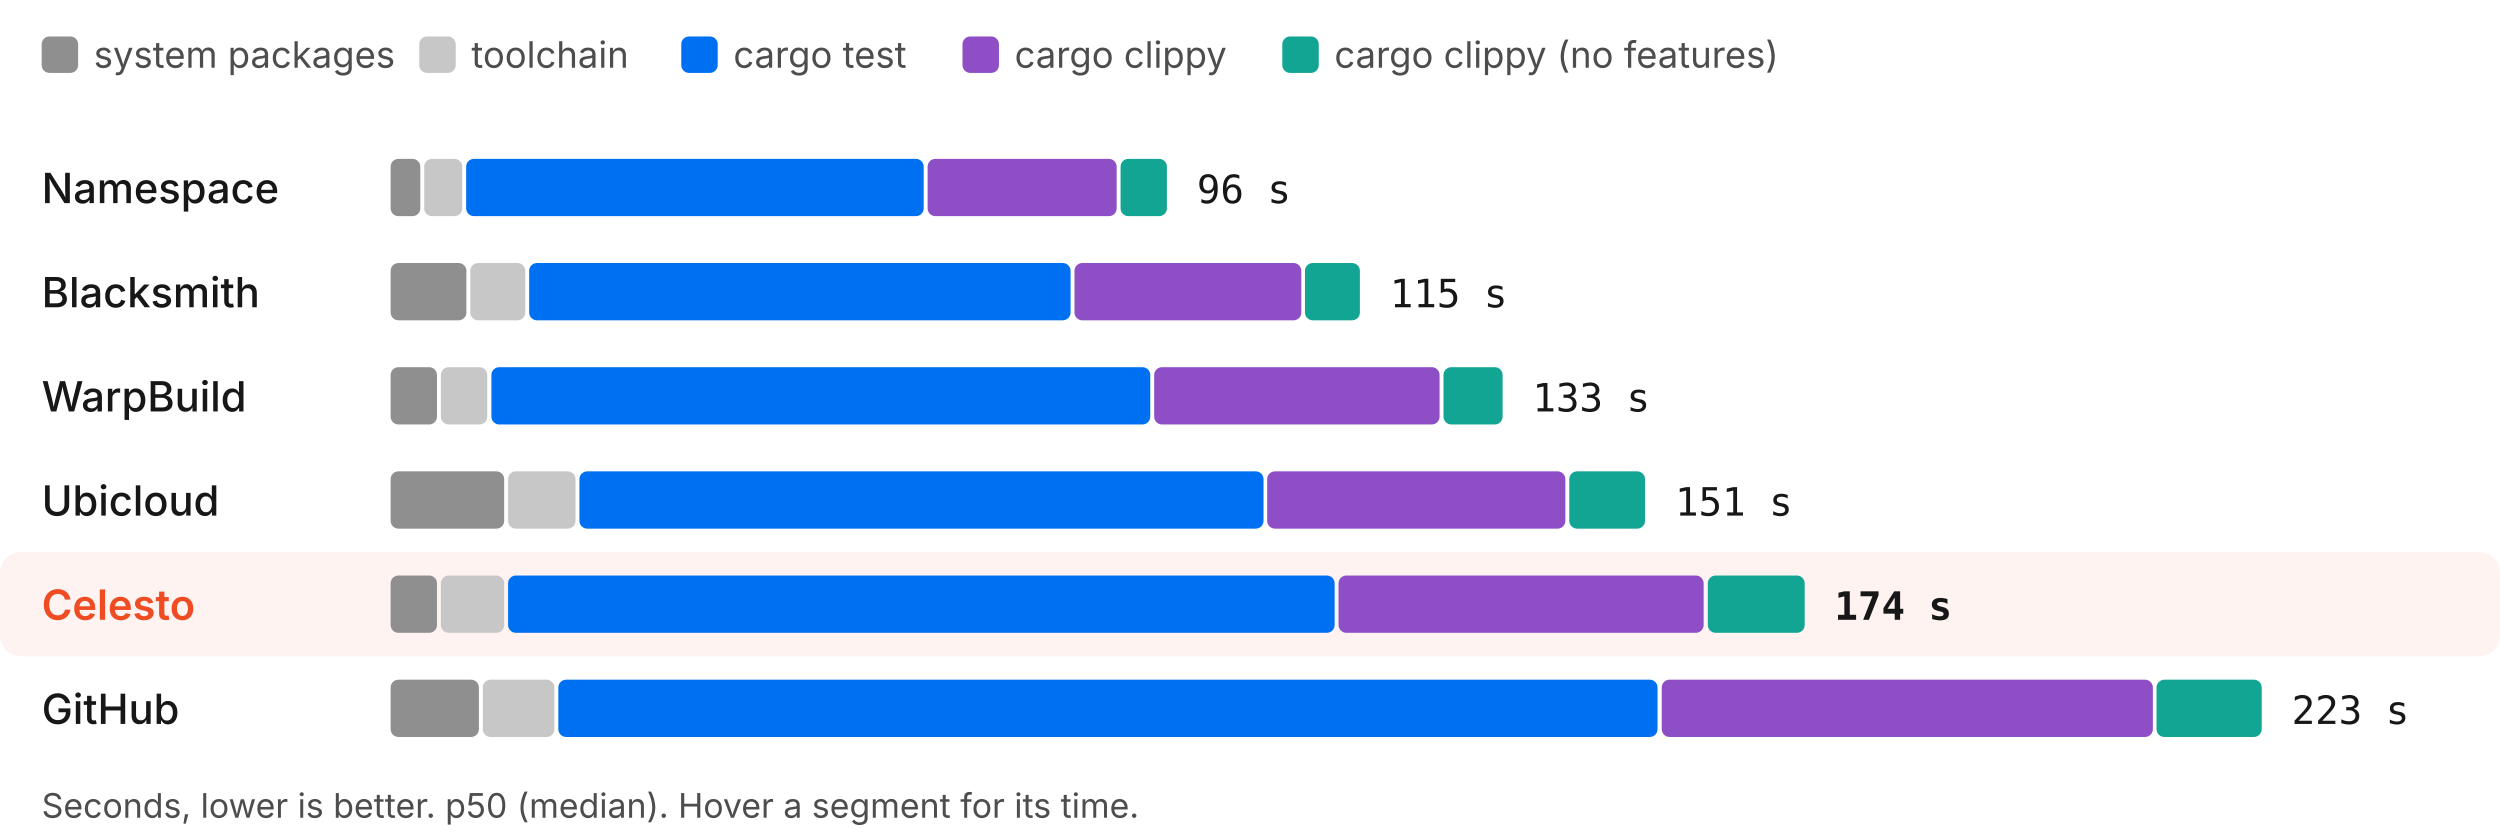
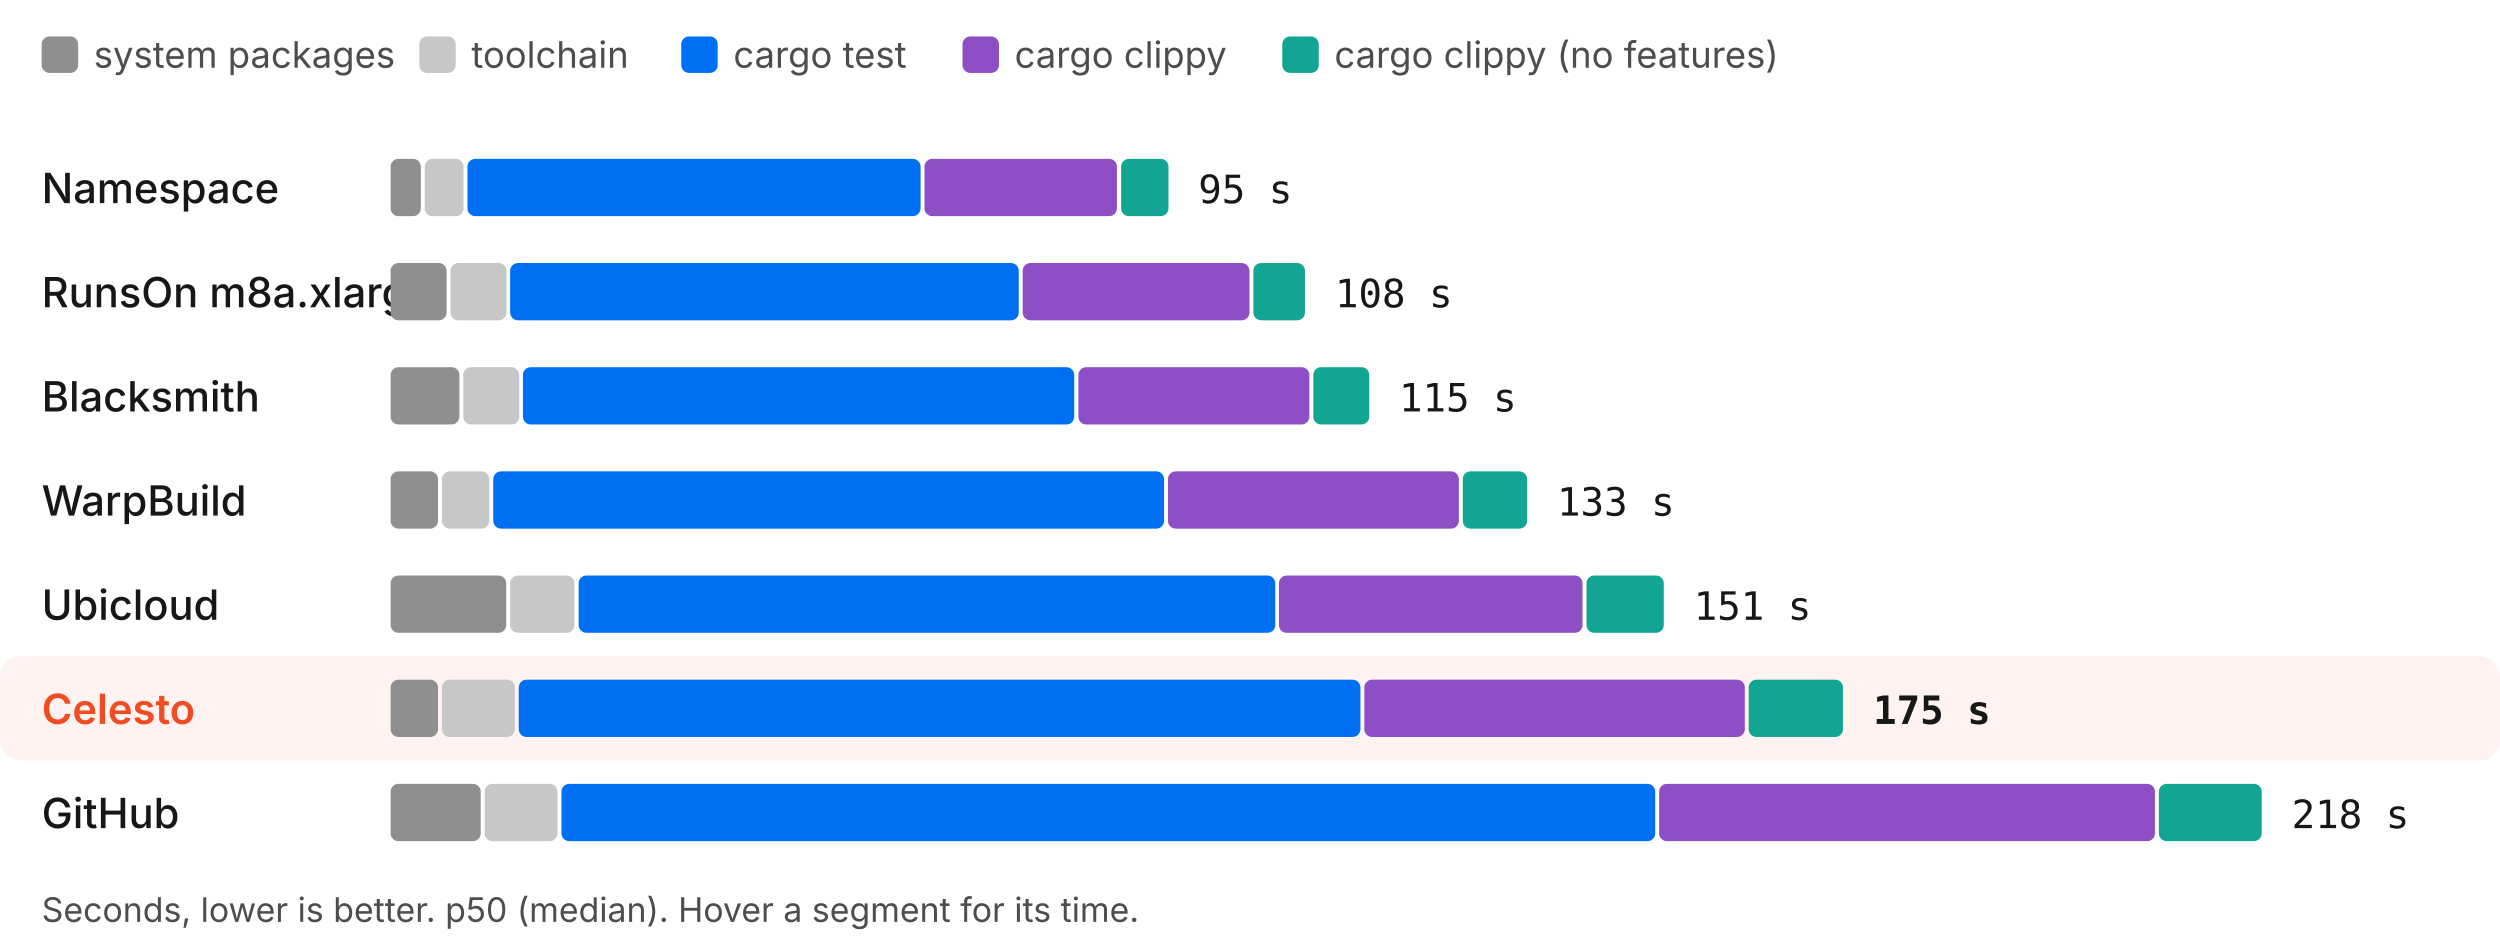
- <svg xmlns="http://www.w3.org/2000/svg" viewBox="0 0 960 322" font-family="Geist,Inter,-apple-system,BlinkMacSystemFont,Segoe UI,sans-serif">
+ <svg xmlns="http://www.w3.org/2000/svg" viewBox="0 0 960 362" font-family="Geist,Inter,-apple-system,BlinkMacSystemFont,Segoe UI,sans-serif">
  <style>.t{fill:#171717}.m{fill:#4d4d4d}.hl{fill:#F04C24;fill-opacity:.07}.n{fill:#8f8f8f;fill-opacity:.12}</style>
  <rect x="16" y="14" width="14" height="14" rx="3" fill="#8f8f8f" />
  <text x="36" y="26" font-size="14" class="m">system packages</text>
  <rect x="161" y="14" width="14" height="14" rx="3" fill="#c7c7c7" />
  <text x="181" y="26" font-size="14" class="m">toolchain</text>
  <rect x="261.6" y="14" width="14" height="14" rx="3" fill="#0070f3" />
  <text x="281.6" y="26" font-size="14" class="m">cargo test</text>
  <rect x="369.6" y="14" width="14" height="14" rx="3" fill="#8e4ec6" />
  <text x="389.6" y="26" font-size="14" class="m">cargo clippy</text>
  <rect x="492.4" y="14" width="14" height="14" rx="3" fill="#12a594" />
  <text x="512.4" y="26" font-size="14" class="m">cargo clippy (no features)</text>
  <text x="16" y="78" font-size="16" font-weight="500" class="t">Namespace</text>
-   <rect x="150.0" y="61" width="11.4" height="22" rx="3" fill="#8f8f8f" />
-   <rect x="162.9" y="61" width="14.6" height="22" rx="3" fill="#c7c7c7" />
-   <rect x="179.0" y="61" width="175.7" height="22" rx="3" fill="#0070f3" />
-   <rect x="356.2" y="61" width="72.6" height="22" rx="3" fill="#8e4ec6" />
-   <rect x="430.3" y="61" width="17.8" height="22" rx="3" fill="#12a594" />
-   <text x="459.597" y="78" font-size="15" font-weight="400" font-family="Geist Mono,SFMono-Regular,Menlo,Consolas,monospace" class="t">96 s</text>
-   <text x="16" y="118" font-size="16" font-weight="500" class="t">Blacksmith</text>
-   <rect x="150.0" y="101" width="29.1" height="22" rx="3" fill="#8f8f8f" />
-   <rect x="180.6" y="101" width="21.1" height="22" rx="3" fill="#c7c7c7" />
-   <rect x="203.2" y="101" width="207.9" height="22" rx="3" fill="#0070f3" />
-   <rect x="412.6" y="101" width="87.1" height="22" rx="3" fill="#8e4ec6" />
-   <rect x="501.1" y="101" width="21.1" height="22" rx="3" fill="#12a594" />
-   <text x="533.691" y="118" font-size="15" font-weight="400" font-family="Geist Mono,SFMono-Regular,Menlo,Consolas,monospace" class="t">115 s</text>
-   <text x="16" y="158" font-size="16" font-weight="500" class="t">WarpBuild</text>
-   <rect x="150.0" y="141" width="17.8" height="22" rx="3" fill="#8f8f8f" />
-   <rect x="169.3" y="141" width="17.8" height="22" rx="3" fill="#c7c7c7" />
-   <rect x="188.7" y="141" width="253.0" height="22" rx="3" fill="#0070f3" />
-   <rect x="443.2" y="141" width="109.6" height="22" rx="3" fill="#8e4ec6" />
-   <rect x="554.3" y="141" width="22.7" height="22" rx="3" fill="#12a594" />
-   <text x="588.456" y="158" font-size="15" font-weight="400" font-family="Geist Mono,SFMono-Regular,Menlo,Consolas,monospace" class="t">133 s</text>
-   <text x="16" y="198" font-size="16" font-weight="500" class="t">Ubicloud</text>
-   <rect x="150.0" y="181" width="43.6" height="22" rx="3" fill="#8f8f8f" />
-   <rect x="195.1" y="181" width="25.9" height="22" rx="3" fill="#c7c7c7" />
-   <rect x="222.5" y="181" width="262.7" height="22" rx="3" fill="#0070f3" />
-   <rect x="486.6" y="181" width="114.5" height="22" rx="3" fill="#8e4ec6" />
-   <rect x="602.6" y="181" width="29.1" height="22" rx="3" fill="#12a594" />
-   <text x="643.221" y="198" font-size="15" font-weight="400" font-family="Geist Mono,SFMono-Regular,Menlo,Consolas,monospace" class="t">151 s</text>
-   <rect x="0" y="212" width="960" height="40" rx="8" class="hl" />
-   <text x="16" y="238" font-size="16" font-weight="600" fill="#F04C24">Celesto</text>
-   <rect x="150.0" y="221" width="17.8" height="22" rx="3" fill="#8f8f8f" />
-   <rect x="169.3" y="221" width="24.3" height="22" rx="3" fill="#c7c7c7" />
-   <rect x="195.1" y="221" width="317.4" height="22" rx="3" fill="#0070f3" />
-   <rect x="514.0" y="221" width="140.2" height="22" rx="3" fill="#8e4ec6" />
-   <rect x="655.8" y="221" width="37.2" height="22" rx="3" fill="#12a594" />
-   <text x="704.43" y="238" font-size="15" font-weight="600" font-family="Geist Mono,SFMono-Regular,Menlo,Consolas,monospace" class="t">174 s</text>
-   <text x="16" y="278" font-size="16" font-weight="500" class="t">GitHub</text>
-   <rect x="150.0" y="261" width="33.9" height="22" rx="3" fill="#8f8f8f" />
-   <rect x="185.4" y="261" width="27.5" height="22" rx="3" fill="#c7c7c7" />
-   <rect x="214.4" y="261" width="422.1" height="22" rx="3" fill="#0070f3" />
-   <rect x="638.1" y="261" width="188.6" height="22" rx="3" fill="#8e4ec6" />
-   <rect x="828.1" y="261" width="40.4" height="22" rx="3" fill="#12a594" />
-   <text x="880" y="278" font-size="15" font-weight="400" font-family="Geist Mono,SFMono-Regular,Menlo,Consolas,monospace" class="t">223 s</text>
-   <text x="16" y="314" font-size="13" class="m">Seconds, lower is better. p50 (median). Hover a segment for its time.</text>
+   <rect x="150.0" y="61" width="11.6" height="22" rx="3" fill="#8f8f8f" />
+   <rect x="163.1" y="61" width="14.9" height="22" rx="3" fill="#c7c7c7" />
+   <rect x="179.5" y="61" width="174.0" height="22" rx="3" fill="#0070f3" />
+   <rect x="355.0" y="61" width="73.9" height="22" rx="3" fill="#8e4ec6" />
+   <rect x="430.5" y="61" width="18.2" height="22" rx="3" fill="#12a594" />
+   <text x="460.137" y="78" font-size="15" font-weight="400" font-family="Geist Mono,SFMono-Regular,Menlo,Consolas,monospace" class="t">95 s</text>
+   <text x="16" y="118" font-size="16" font-weight="500" class="t">RunsOn m8a.xlarge</text>
+   <rect x="150.0" y="101" width="21.5" height="22" rx="3" fill="#8f8f8f" />
+   <rect x="173.0" y="101" width="21.5" height="22" rx="3" fill="#c7c7c7" />
+   <rect x="195.9" y="101" width="195.3" height="22" rx="3" fill="#0070f3" />
+   <rect x="392.7" y="101" width="87.1" height="22" rx="3" fill="#8e4ec6" />
+   <rect x="481.3" y="101" width="19.8" height="22" rx="3" fill="#12a594" />
+   <text x="512.62" y="118" font-size="15" font-weight="400" font-family="Geist Mono,SFMono-Regular,Menlo,Consolas,monospace" class="t">108 s</text>
+   <text x="16" y="158" font-size="16" font-weight="500" class="t">Blacksmith</text>
+   <rect x="150.0" y="141" width="26.4" height="22" rx="3" fill="#8f8f8f" />
+   <rect x="177.9" y="141" width="21.5" height="22" rx="3" fill="#c7c7c7" />
+   <rect x="200.8" y="141" width="211.7" height="22" rx="3" fill="#0070f3" />
+   <rect x="414.1" y="141" width="88.7" height="22" rx="3" fill="#8e4ec6" />
+   <rect x="504.3" y="141" width="21.5" height="22" rx="3" fill="#12a594" />
+   <text x="537.221" y="158" font-size="15" font-weight="400" font-family="Geist Mono,SFMono-Regular,Menlo,Consolas,monospace" class="t">115 s</text>
+   <text x="16" y="198" font-size="16" font-weight="500" class="t">WarpBuild</text>
+   <rect x="150.0" y="181" width="18.2" height="22" rx="3" fill="#8f8f8f" />
+   <rect x="169.7" y="181" width="18.2" height="22" rx="3" fill="#c7c7c7" />
+   <rect x="189.4" y="181" width="257.6" height="22" rx="3" fill="#0070f3" />
+   <rect x="448.5" y="181" width="111.7" height="22" rx="3" fill="#8e4ec6" />
+   <rect x="561.7" y="181" width="24.7" height="22" rx="3" fill="#12a594" />
+   <text x="597.904" y="198" font-size="15" font-weight="400" font-family="Geist Mono,SFMono-Regular,Menlo,Consolas,monospace" class="t">133 s</text>
+   <text x="16" y="238" font-size="16" font-weight="500" class="t">Ubicloud</text>
+   <rect x="150.0" y="221" width="44.4" height="22" rx="3" fill="#8f8f8f" />
+   <rect x="195.9" y="221" width="24.7" height="22" rx="3" fill="#c7c7c7" />
+   <rect x="222.2" y="221" width="267.5" height="22" rx="3" fill="#0070f3" />
+   <rect x="491.1" y="221" width="116.6" height="22" rx="3" fill="#8e4ec6" />
+   <rect x="609.2" y="221" width="29.7" height="22" rx="3" fill="#12a594" />
+   <text x="650.387" y="238" font-size="15" font-weight="400" font-family="Geist Mono,SFMono-Regular,Menlo,Consolas,monospace" class="t">151 s</text>
+   <rect x="0" y="252" width="960" height="40" rx="8" class="hl" />
+   <text x="16" y="278" font-size="16" font-weight="600" fill="#F04C24">Celesto</text>
+   <rect x="150.0" y="261" width="18.2" height="22" rx="3" fill="#8f8f8f" />
+   <rect x="169.7" y="261" width="28.0" height="22" rx="3" fill="#c7c7c7" />
+   <rect x="199.2" y="261" width="323.2" height="22" rx="3" fill="#0070f3" />
+   <rect x="523.9" y="261" width="146.1" height="22" rx="3" fill="#8e4ec6" />
+   <rect x="671.5" y="261" width="36.2" height="22" rx="3" fill="#12a594" />
+   <text x="719.271" y="278" font-size="15" font-weight="600" font-family="Geist Mono,SFMono-Regular,Menlo,Consolas,monospace" class="t">175 s</text>
+   <text x="16" y="318" font-size="16" font-weight="500" class="t">GitHub</text>
+   <rect x="150.0" y="301" width="34.6" height="22" rx="3" fill="#8f8f8f" />
+   <rect x="186.1" y="301" width="28.0" height="22" rx="3" fill="#c7c7c7" />
+   <rect x="215.6" y="301" width="420.0" height="22" rx="3" fill="#0070f3" />
+   <rect x="637.1" y="301" width="190.4" height="22" rx="3" fill="#8e4ec6" />
+   <rect x="829.0" y="301" width="39.5" height="22" rx="3" fill="#12a594" />
+   <text x="880" y="318" font-size="15" font-weight="400" font-family="Geist Mono,SFMono-Regular,Menlo,Consolas,monospace" class="t">218 s</text>
+   <text x="16" y="354" font-size="13" class="m">Seconds, lower is better. p50 (median). Hover a segment for its time.</text>
</svg>
